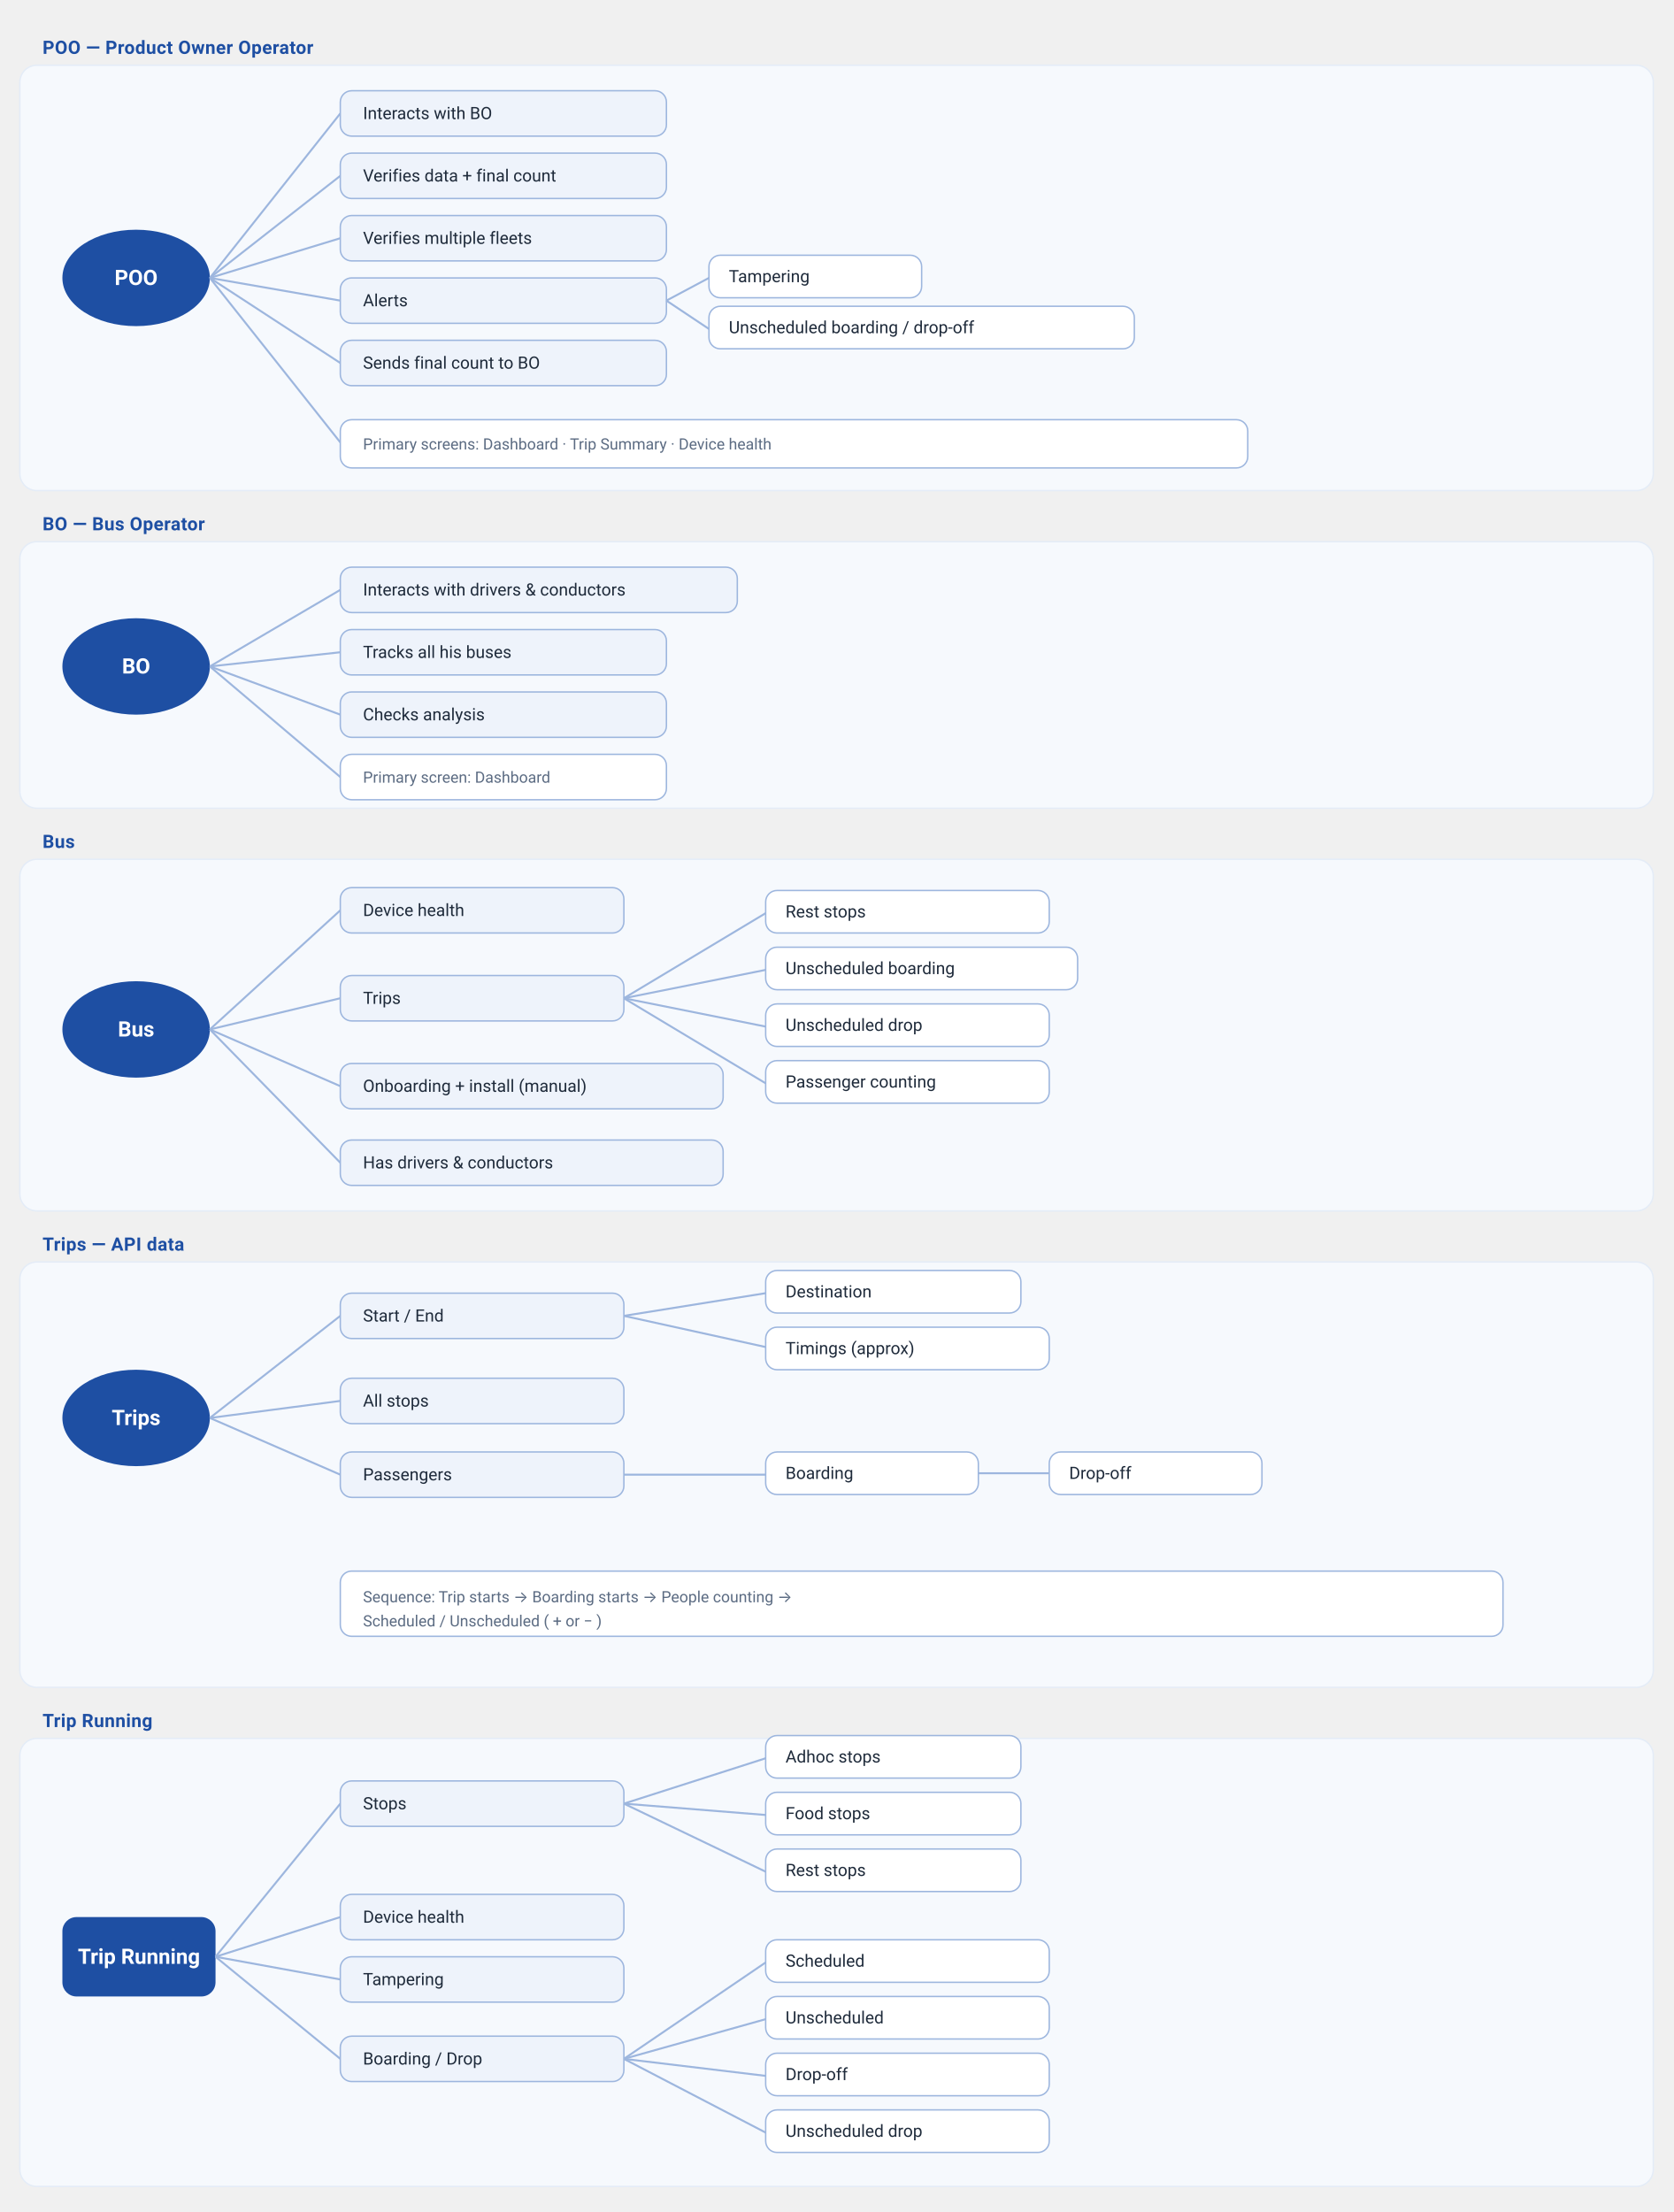
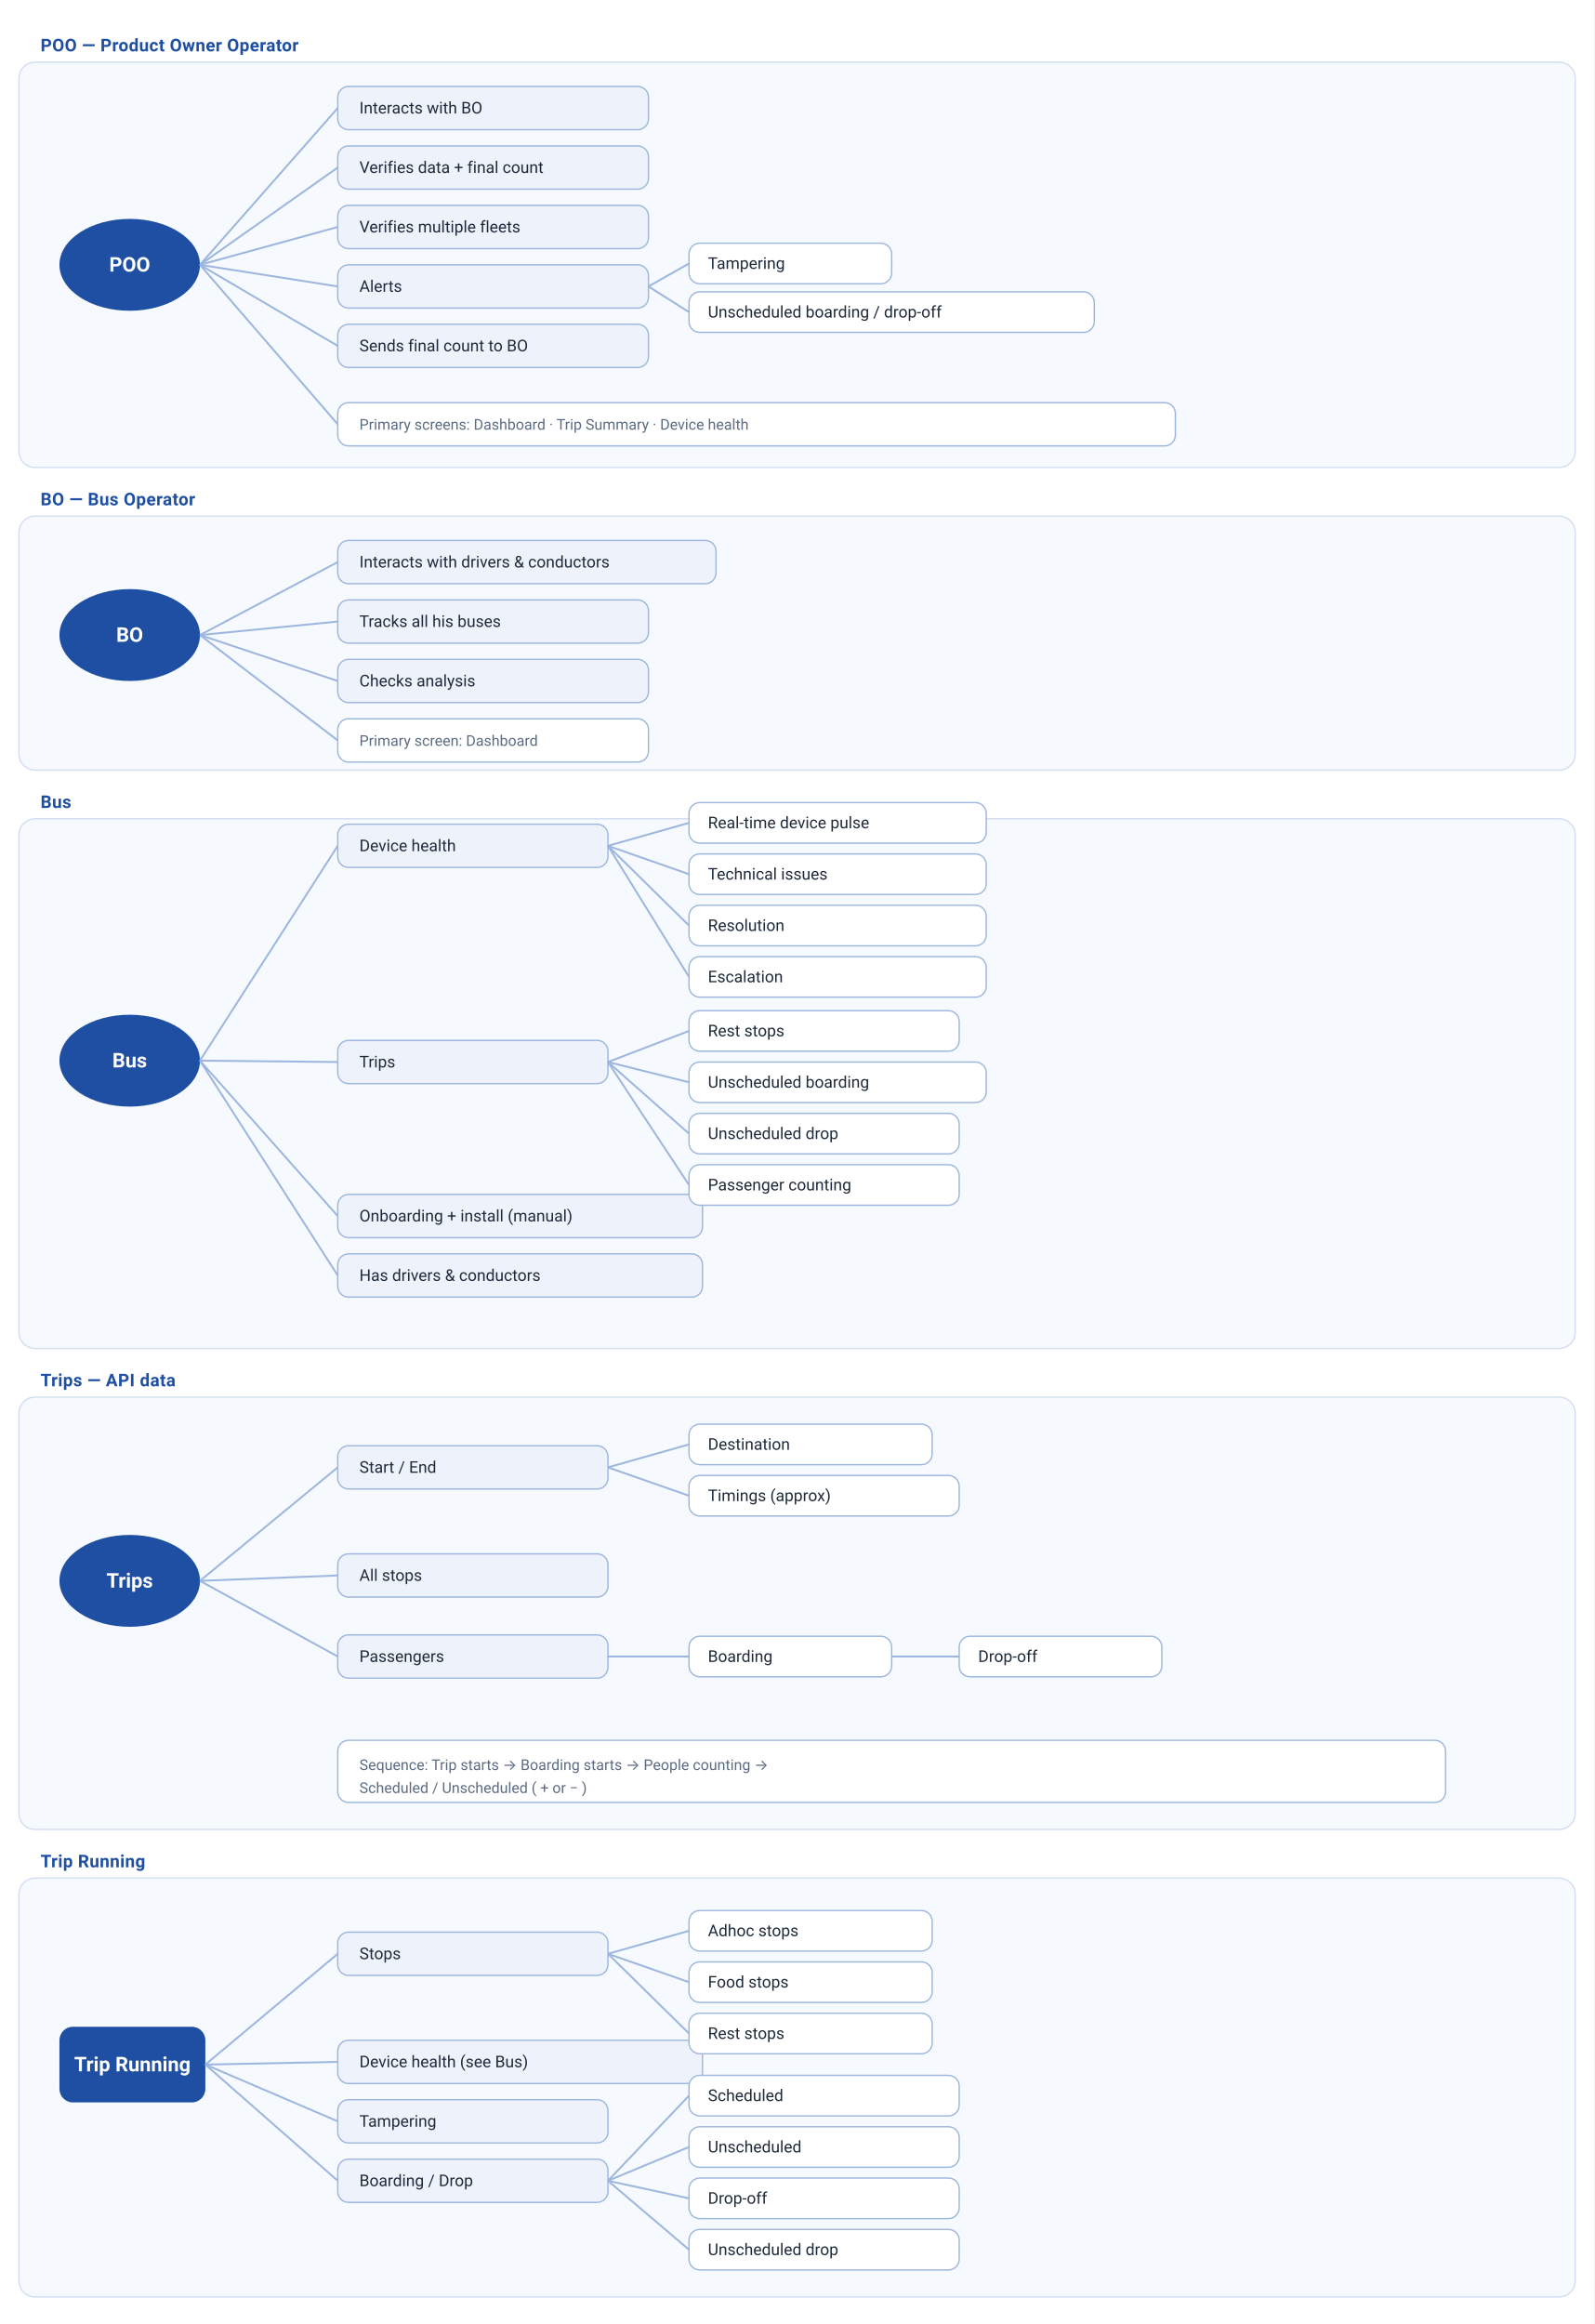
- <svg xmlns="http://www.w3.org/2000/svg" viewBox="0 0 1180 1560" role="img" font-family="-apple-system, BlinkMacSystemFont, 'Segoe UI', Roboto, sans-serif">
+ <svg xmlns="http://www.w3.org/2000/svg" viewBox="0 0 1180 1720" role="img" font-family="-apple-system, BlinkMacSystemFont, 'Segoe UI', Roboto, sans-serif">
  <style>
-     :root{--ink:#1e4fa3;--line:#9db6de;--surface:#eef3fb;--surface2:#ffffff;--text:#1e2a3a;--muted:#5b6b82;--band:#f6f9fd;}
-     .band{fill:#f6f9fd;stroke:#e4ecf7;}
+     .band{fill:#f6f9fd;stroke:#d4def0;}
    .sec{fill:#1e4fa3;font-size:13px;font-weight:700;letter-spacing:.02em;}
    .root{fill:#1e4fa3;}
-     .rootT{fill:#fff;font-size:15px;font-weight:700;text-anchor:middle;}
-     .node rect{fill:#eef3fb;stroke:#9db6de;}
-     .leaf rect{fill:#ffffff;stroke:#9db6de;}
-     .wide rect{fill:#ffffff;stroke:#9db6de;}
+     .rootT{fill:#ffffff;font-size:15px;font-weight:700;text-anchor:middle;}
+     .nodeR{fill:#eef3fb;stroke:#9db6de;}
+     .leafR{fill:#ffffff;stroke:#9db6de;}
+     .wideR{fill:#ffffff;stroke:#9db6de;}
    .t{fill:#1e2a3a;font-size:12px;}
    .tm{fill:#5b6b82;font-size:11px;}
    .edge{stroke:#9db6de;stroke-width:1.4;fill:none;}
  </style>
+   <rect x="0" y="0" width="1180" height="1720" fill="#ffffff" />
  <rect class="band" x="14" y="46" width="1152" height="300" rx="12" />
  <text class="sec" x="30" y="38">POO — Product Owner Operator</text>
  <ellipse class="root" cx="96" cy="196" rx="52" ry="34" />
  <text class="rootT" x="96" y="201">POO</text>
-   <line class="edge" x1="148" y1="196" x2="240" y2="80" />
-   <line class="edge" x1="148" y1="196" x2="240" y2="124" />
-   <line class="edge" x1="148" y1="196" x2="240" y2="168" />
-   <line class="edge" x1="148" y1="196" x2="240" y2="212" />
-   <line class="edge" x1="148" y1="196" x2="240" y2="256" />
-   <line class="edge" x1="148" y1="196" x2="240" y2="312" />
-   <g class="node">
-     <rect x="240" y="64" width="230" height="32" rx="8" />
-     <text class="t" x="256" y="84">Interacts with BO</text>
-   </g>
-   <g class="node">
-     <rect x="240" y="108" width="230" height="32" rx="8" />
-     <text class="t" x="256" y="128">Verifies data + final count</text>
-   </g>
-   <g class="node">
-     <rect x="240" y="152" width="230" height="32" rx="8" />
-     <text class="t" x="256" y="172">Verifies multiple fleets</text>
-   </g>
-   <g class="node">
-     <rect x="240" y="196" width="230" height="32" rx="8" />
-     <text class="t" x="256" y="216">Alerts</text>
-   </g>
-   <g class="node">
-     <rect x="240" y="240" width="230" height="32" rx="8" />
-     <text class="t" x="256" y="260">Sends final count to BO</text>
+   <line class="edge" x1="148" y1="196" x2="250" y2="80" />
+   <line class="edge" x1="148" y1="196" x2="250" y2="124" />
+   <line class="edge" x1="148" y1="196" x2="250" y2="168" />
+   <line class="edge" x1="148" y1="196" x2="250" y2="212" />
+   <line class="edge" x1="148" y1="196" x2="250" y2="256" />
+   <line class="edge" x1="148" y1="196" x2="250" y2="314" />
+   <g class="node">
+     <rect class="nodeR" x="250" y="64" width="230" height="32" rx="8" />
+     <text class="t" x="266" y="84">Interacts with BO</text>
+   </g>
+   <g class="node">
+     <rect class="nodeR" x="250" y="108" width="230" height="32" rx="8" />
+     <text class="t" x="266" y="128">Verifies data + final count</text>
+   </g>
+   <g class="node">
+     <rect class="nodeR" x="250" y="152" width="230" height="32" rx="8" />
+     <text class="t" x="266" y="172">Verifies multiple fleets</text>
+   </g>
+   <g class="node">
+     <rect class="nodeR" x="250" y="196" width="230" height="32" rx="8" />
+     <text class="t" x="266" y="216">Alerts</text>
+   </g>
+   <g class="node">
+     <rect class="nodeR" x="250" y="240" width="230" height="32" rx="8" />
+     <text class="t" x="266" y="260">Sends final count to BO</text>
  </g>
  <g class="wide">
-     <rect x="240" y="296" width="640" height="34" rx="8" />
-     <text class="tm" x="256" y="317">Primary screens: Dashboard · Trip Summary · Device health</text>
-   </g>
-   <line class="edge" x1="470" y1="212" x2="500" y2="196" />
-   <line class="edge" x1="470" y1="212" x2="500" y2="232" />
-   <g class="leaf">
-     <rect x="500" y="180" width="150" height="30" rx="8" />
-     <text class="t" x="514" y="199">Tampering</text>
-   </g>
-   <g class="leaf">
-     <rect x="500" y="216" width="300" height="30" rx="8" />
-     <text class="t" x="514" y="235">Unscheduled boarding / drop-off</text>
+     <rect class="wideR" x="250" y="298" width="620" height="32" rx="8" />
+     <text class="tm" x="266" y="318">Primary screens: Dashboard · Trip Summary · Device health</text>
+   </g>
+   <line class="edge" x1="480" y1="212" x2="510" y2="195" />
+   <line class="edge" x1="480" y1="212" x2="510" y2="231" />
+   <g class="leaf">
+     <rect class="leafR" x="510" y="180" width="150" height="30" rx="8" />
+     <text class="t" x="524" y="199">Tampering</text>
+   </g>
+   <g class="leaf">
+     <rect class="leafR" x="510" y="216" width="300" height="30" rx="8" />
+     <text class="t" x="524" y="235">Unscheduled boarding / drop-off</text>
  </g>
  <rect class="band" x="14" y="382" width="1152" height="188" rx="12" />
  <text class="sec" x="30" y="374">BO — Bus Operator</text>
  <ellipse class="root" cx="96" cy="470" rx="52" ry="34" />
  <text class="rootT" x="96" y="475">BO</text>
-   <line class="edge" x1="148" y1="470" x2="240" y2="416" />
-   <line class="edge" x1="148" y1="470" x2="240" y2="460" />
-   <line class="edge" x1="148" y1="470" x2="240" y2="504" />
-   <line class="edge" x1="148" y1="470" x2="240" y2="548" />
-   <g class="node">
-     <rect x="240" y="400" width="280" height="32" rx="8" />
-     <text class="t" x="256" y="420">Interacts with drivers &amp; conductors</text>
-   </g>
-   <g class="node">
-     <rect x="240" y="444" width="230" height="32" rx="8" />
-     <text class="t" x="256" y="464">Tracks all his buses</text>
-   </g>
-   <g class="node">
-     <rect x="240" y="488" width="230" height="32" rx="8" />
-     <text class="t" x="256" y="508">Checks analysis</text>
+   <line class="edge" x1="148" y1="470" x2="250" y2="416" />
+   <line class="edge" x1="148" y1="470" x2="250" y2="460" />
+   <line class="edge" x1="148" y1="470" x2="250" y2="504" />
+   <line class="edge" x1="148" y1="470" x2="250" y2="548" />
+   <g class="node">
+     <rect class="nodeR" x="250" y="400" width="280" height="32" rx="8" />
+     <text class="t" x="266" y="420">Interacts with drivers &amp; conductors</text>
+   </g>
+   <g class="node">
+     <rect class="nodeR" x="250" y="444" width="230" height="32" rx="8" />
+     <text class="t" x="266" y="464">Tracks all his buses</text>
+   </g>
+   <g class="node">
+     <rect class="nodeR" x="250" y="488" width="230" height="32" rx="8" />
+     <text class="t" x="266" y="508">Checks analysis</text>
  </g>
  <g class="wide">
-     <rect x="240" y="532" width="230" height="32" rx="8" />
-     <text class="tm" x="256" y="552">Primary screen: Dashboard</text>
-   </g>
-   <rect class="band" x="14" y="606" width="1152" height="248" rx="12" />
+     <rect class="wideR" x="250" y="532" width="230" height="32" rx="8" />
+     <text class="tm" x="266" y="552">Primary screen: Dashboard</text>
+   </g>
+   <rect class="band" x="14" y="606" width="1152" height="392" rx="12" />
  <text class="sec" x="30" y="598">Bus</text>
-   <ellipse class="root" cx="96" cy="726" rx="52" ry="34" />
-   <text class="rootT" x="96" y="731">Bus</text>
-   <line class="edge" x1="148" y1="726" x2="240" y2="642" />
-   <line class="edge" x1="148" y1="726" x2="240" y2="704" />
-   <line class="edge" x1="148" y1="726" x2="240" y2="766" />
-   <line class="edge" x1="148" y1="726" x2="240" y2="820" />
-   <g class="node">
-     <rect x="240" y="626" width="200" height="32" rx="8" />
-     <text class="t" x="256" y="646">Device health</text>
-   </g>
-   <g class="node">
-     <rect x="240" y="688" width="200" height="32" rx="8" />
-     <text class="t" x="256" y="708">Trips</text>
-   </g>
-   <g class="node">
-     <rect x="240" y="750" width="270" height="32" rx="8" />
-     <text class="t" x="256" y="770">Onboarding + install (manual)</text>
-   </g>
-   <g class="node">
-     <rect x="240" y="804" width="270" height="32" rx="8" />
-     <text class="t" x="256" y="824">Has drivers &amp; conductors</text>
-   </g>
-   <line class="edge" x1="440" y1="704" x2="540" y2="644" />
-   <line class="edge" x1="440" y1="704" x2="540" y2="684" />
-   <line class="edge" x1="440" y1="704" x2="540" y2="724" />
-   <line class="edge" x1="440" y1="704" x2="540" y2="764" />
-   <g class="leaf">
-     <rect x="540" y="628" width="200" height="30" rx="8" />
-     <text class="t" x="554" y="647">Rest stops</text>
-   </g>
-   <g class="leaf">
-     <rect x="540" y="668" width="220" height="30" rx="8" />
-     <text class="t" x="554" y="687">Unscheduled boarding</text>
-   </g>
-   <g class="leaf">
-     <rect x="540" y="708" width="200" height="30" rx="8" />
-     <text class="t" x="554" y="727">Unscheduled drop</text>
-   </g>
-   <g class="leaf">
-     <rect x="540" y="748" width="200" height="30" rx="8" />
-     <text class="t" x="554" y="767">Passenger counting</text>
-   </g>
-   <rect class="band" x="14" y="890" width="1152" height="300" rx="12" />
-   <text class="sec" x="30" y="882">Trips — API data</text>
-   <ellipse class="root" cx="96" cy="1000" rx="52" ry="34" />
-   <text class="rootT" x="96" y="1005">Trips</text>
-   <line class="edge" x1="148" y1="1000" x2="240" y2="928" />
-   <line class="edge" x1="148" y1="1000" x2="240" y2="988" />
-   <line class="edge" x1="148" y1="1000" x2="240" y2="1040" />
-   <g class="node">
-     <rect x="240" y="912" width="200" height="32" rx="8" />
-     <text class="t" x="256" y="932">Start / End</text>
-   </g>
-   <g class="node">
-     <rect x="240" y="972" width="200" height="32" rx="8" />
-     <text class="t" x="256" y="992">All stops</text>
-   </g>
-   <g class="node">
-     <rect x="240" y="1024" width="200" height="32" rx="8" />
-     <text class="t" x="256" y="1044">Passengers</text>
-   </g>
-   <line class="edge" x1="440" y1="928" x2="540" y2="912" />
-   <line class="edge" x1="440" y1="928" x2="540" y2="950" />
-   <g class="leaf">
-     <rect x="540" y="896" width="180" height="30" rx="8" />
-     <text class="t" x="554" y="915">Destination</text>
-   </g>
-   <g class="leaf">
-     <rect x="540" y="936" width="200" height="30" rx="8" />
-     <text class="t" x="554" y="955">Timings (approx)</text>
-   </g>
-   <line class="edge" x1="440" y1="1040" x2="540" y2="1040" />
-   <g class="leaf">
-     <rect x="540" y="1024" width="150" height="30" rx="8" />
-     <text class="t" x="554" y="1043">Boarding</text>
-   </g>
-   <line class="edge" x1="690" y1="1039" x2="740" y2="1039" />
-   <g class="leaf">
-     <rect x="740" y="1024" width="150" height="30" rx="8" />
-     <text class="t" x="754" y="1043">Drop-off</text>
+   <ellipse class="root" cx="96" cy="785" rx="52" ry="34" />
+   <text class="rootT" x="96" y="790">Bus</text>
+   <line class="edge" x1="148" y1="785" x2="250" y2="626" />
+   <line class="edge" x1="148" y1="785" x2="250" y2="786" />
+   <line class="edge" x1="148" y1="785" x2="250" y2="900" />
+   <line class="edge" x1="148" y1="785" x2="250" y2="944" />
+   <g class="node">
+     <rect class="nodeR" x="250" y="610" width="200" height="32" rx="8" />
+     <text class="t" x="266" y="630">Device health</text>
+   </g>
+   <g class="node">
+     <rect class="nodeR" x="250" y="770" width="200" height="32" rx="8" />
+     <text class="t" x="266" y="790">Trips</text>
+   </g>
+   <g class="node">
+     <rect class="nodeR" x="250" y="884" width="270" height="32" rx="8" />
+     <text class="t" x="266" y="904">Onboarding + install (manual)</text>
+   </g>
+   <g class="node">
+     <rect class="nodeR" x="250" y="928" width="270" height="32" rx="8" />
+     <text class="t" x="266" y="948">Has drivers &amp; conductors</text>
+   </g>
+   <line class="edge" x1="450" y1="626" x2="510" y2="609" />
+   <line class="edge" x1="450" y1="626" x2="510" y2="647" />
+   <line class="edge" x1="450" y1="626" x2="510" y2="685" />
+   <line class="edge" x1="450" y1="626" x2="510" y2="723" />
+   <g class="leaf">
+     <rect class="leafR" x="510" y="594" width="220" height="30" rx="8" />
+     <text class="t" x="524" y="613">Real-time device pulse</text>
+   </g>
+   <g class="leaf">
+     <rect class="leafR" x="510" y="632" width="220" height="30" rx="8" />
+     <text class="t" x="524" y="651">Technical issues</text>
+   </g>
+   <g class="leaf">
+     <rect class="leafR" x="510" y="670" width="220" height="30" rx="8" />
+     <text class="t" x="524" y="689">Resolution</text>
+   </g>
+   <g class="leaf">
+     <rect class="leafR" x="510" y="708" width="220" height="30" rx="8" />
+     <text class="t" x="524" y="727">Escalation</text>
+   </g>
+   <line class="edge" x1="450" y1="786" x2="510" y2="763" />
+   <line class="edge" x1="450" y1="786" x2="510" y2="801" />
+   <line class="edge" x1="450" y1="786" x2="510" y2="839" />
+   <line class="edge" x1="450" y1="786" x2="510" y2="877" />
+   <g class="leaf">
+     <rect class="leafR" x="510" y="748" width="200" height="30" rx="8" />
+     <text class="t" x="524" y="767">Rest stops</text>
+   </g>
+   <g class="leaf">
+     <rect class="leafR" x="510" y="786" width="220" height="30" rx="8" />
+     <text class="t" x="524" y="805">Unscheduled boarding</text>
+   </g>
+   <g class="leaf">
+     <rect class="leafR" x="510" y="824" width="200" height="30" rx="8" />
+     <text class="t" x="524" y="843">Unscheduled drop</text>
+   </g>
+   <g class="leaf">
+     <rect class="leafR" x="510" y="862" width="200" height="30" rx="8" />
+     <text class="t" x="524" y="881">Passenger counting</text>
+   </g>
+   <rect class="band" x="14" y="1034" width="1152" height="320" rx="12" />
+   <text class="sec" x="30" y="1026">Trips — API data</text>
+   <ellipse class="root" cx="96" cy="1170" rx="52" ry="34" />
+   <text class="rootT" x="96" y="1175">Trips</text>
+   <line class="edge" x1="148" y1="1170" x2="250" y2="1086" />
+   <line class="edge" x1="148" y1="1170" x2="250" y2="1166" />
+   <line class="edge" x1="148" y1="1170" x2="250" y2="1226" />
+   <g class="node">
+     <rect class="nodeR" x="250" y="1070" width="200" height="32" rx="8" />
+     <text class="t" x="266" y="1090">Start / End</text>
+   </g>
+   <g class="node">
+     <rect class="nodeR" x="250" y="1150" width="200" height="32" rx="8" />
+     <text class="t" x="266" y="1170">All stops</text>
+   </g>
+   <g class="node">
+     <rect class="nodeR" x="250" y="1210" width="200" height="32" rx="8" />
+     <text class="t" x="266" y="1230">Passengers</text>
+   </g>
+   <line class="edge" x1="450" y1="1086" x2="510" y2="1069" />
+   <line class="edge" x1="450" y1="1086" x2="510" y2="1107" />
+   <g class="leaf">
+     <rect class="leafR" x="510" y="1054" width="180" height="30" rx="8" />
+     <text class="t" x="524" y="1073">Destination</text>
+   </g>
+   <g class="leaf">
+     <rect class="leafR" x="510" y="1092" width="200" height="30" rx="8" />
+     <text class="t" x="524" y="1111">Timings (approx)</text>
+   </g>
+   <line class="edge" x1="450" y1="1226" x2="510" y2="1226" />
+   <g class="leaf">
+     <rect class="leafR" x="510" y="1211" width="150" height="30" rx="8" />
+     <text class="t" x="524" y="1230">Boarding</text>
+   </g>
+   <line class="edge" x1="660" y1="1226" x2="710" y2="1226" />
+   <g class="leaf">
+     <rect class="leafR" x="710" y="1211" width="150" height="30" rx="8" />
+     <text class="t" x="724" y="1230">Drop-off</text>
  </g>
  <g class="wide">
-     <rect x="240" y="1108" width="820" height="46" rx="8" />
-     <text class="tm" x="256" y="1130">Sequence:  Trip starts → Boarding starts → People counting →</text>
-     <text class="tm" x="256" y="1147">Scheduled  /  Unscheduled ( + or − )</text>
-   </g>
-   <rect class="band" x="14" y="1226" width="1152" height="316" rx="12" />
-   <text class="sec" x="30" y="1218">Trip Running</text>
-   <g class="root">
-     <rect x="44" y="1352" width="108" height="56" rx="10" fill="#1e4fa3" />
-   </g>
-   <text class="rootT" x="98" y="1385">Trip Running</text>
-   <line class="edge" x1="152" y1="1380" x2="240" y2="1272" />
-   <line class="edge" x1="152" y1="1380" x2="240" y2="1352" />
-   <line class="edge" x1="152" y1="1380" x2="240" y2="1396" />
-   <line class="edge" x1="152" y1="1380" x2="240" y2="1452" />
-   <g class="node">
-     <rect x="240" y="1256" width="200" height="32" rx="8" />
-     <text class="t" x="256" y="1276">Stops</text>
-   </g>
-   <g class="node">
-     <rect x="240" y="1336" width="200" height="32" rx="8" />
-     <text class="t" x="256" y="1356">Device health</text>
-   </g>
-   <g class="node">
-     <rect x="240" y="1380" width="200" height="32" rx="8" />
-     <text class="t" x="256" y="1400">Tampering</text>
-   </g>
-   <g class="node">
-     <rect x="240" y="1436" width="200" height="32" rx="8" />
-     <text class="t" x="256" y="1456">Boarding / Drop</text>
-   </g>
-   <line class="edge" x1="440" y1="1272" x2="540" y2="1240" />
-   <line class="edge" x1="440" y1="1272" x2="540" y2="1280" />
-   <line class="edge" x1="440" y1="1272" x2="540" y2="1320" />
-   <g class="leaf">
-     <rect x="540" y="1224" width="180" height="30" rx="8" />
-     <text class="t" x="554" y="1243">Adhoc stops</text>
-   </g>
-   <g class="leaf">
-     <rect x="540" y="1264" width="180" height="30" rx="8" />
-     <text class="t" x="554" y="1283">Food stops</text>
-   </g>
-   <g class="leaf">
-     <rect x="540" y="1304" width="180" height="30" rx="8" />
-     <text class="t" x="554" y="1323">Rest stops</text>
-   </g>
-   <line class="edge" x1="440" y1="1452" x2="540" y2="1384" />
-   <line class="edge" x1="440" y1="1452" x2="540" y2="1424" />
-   <line class="edge" x1="440" y1="1452" x2="540" y2="1464" />
-   <line class="edge" x1="440" y1="1452" x2="540" y2="1504" />
-   <g class="leaf">
-     <rect x="540" y="1368" width="200" height="30" rx="8" />
-     <text class="t" x="554" y="1387">Scheduled</text>
-   </g>
-   <g class="leaf">
-     <rect x="540" y="1408" width="200" height="30" rx="8" />
-     <text class="t" x="554" y="1427">Unscheduled</text>
-   </g>
-   <g class="leaf">
-     <rect x="540" y="1448" width="200" height="30" rx="8" />
-     <text class="t" x="554" y="1467">Drop-off</text>
-   </g>
-   <g class="leaf">
-     <rect x="540" y="1488" width="200" height="30" rx="8" />
-     <text class="t" x="554" y="1507">Unscheduled drop</text>
+     <rect class="wideR" x="250" y="1288" width="820" height="46" rx="8" />
+     <text class="tm" x="266" y="1310">Sequence:  Trip starts → Boarding starts → People counting →</text>
+     <text class="tm" x="266" y="1327">Scheduled  /  Unscheduled ( + or − )</text>
+   </g>
+   <rect class="band" x="14" y="1390" width="1152" height="310" rx="12" />
+   <text class="sec" x="30" y="1382">Trip Running</text>
+   <rect x="44" y="1500" width="108" height="56" rx="10" fill="#1e4fa3" />
+   <text class="rootT" x="98" y="1533">Trip Running</text>
+   <line class="edge" x1="152" y1="1528" x2="250" y2="1446" />
+   <line class="edge" x1="152" y1="1528" x2="250" y2="1526" />
+   <line class="edge" x1="152" y1="1528" x2="250" y2="1570" />
+   <line class="edge" x1="152" y1="1528" x2="250" y2="1614" />
+   <g class="node">
+     <rect class="nodeR" x="250" y="1430" width="200" height="32" rx="8" />
+     <text class="t" x="266" y="1450">Stops</text>
+   </g>
+   <g class="node">
+     <rect class="nodeR" x="250" y="1510" width="270" height="32" rx="8" />
+     <text class="t" x="266" y="1530">Device health (see Bus)</text>
+   </g>
+   <g class="node">
+     <rect class="nodeR" x="250" y="1554" width="200" height="32" rx="8" />
+     <text class="t" x="266" y="1574">Tampering</text>
+   </g>
+   <g class="node">
+     <rect class="nodeR" x="250" y="1598" width="200" height="32" rx="8" />
+     <text class="t" x="266" y="1618">Boarding / Drop</text>
+   </g>
+   <line class="edge" x1="450" y1="1446" x2="510" y2="1429" />
+   <line class="edge" x1="450" y1="1446" x2="510" y2="1467" />
+   <line class="edge" x1="450" y1="1446" x2="510" y2="1505" />
+   <g class="leaf">
+     <rect class="leafR" x="510" y="1414" width="180" height="30" rx="8" />
+     <text class="t" x="524" y="1433">Adhoc stops</text>
+   </g>
+   <g class="leaf">
+     <rect class="leafR" x="510" y="1452" width="180" height="30" rx="8" />
+     <text class="t" x="524" y="1471">Food stops</text>
+   </g>
+   <g class="leaf">
+     <rect class="leafR" x="510" y="1490" width="180" height="30" rx="8" />
+     <text class="t" x="524" y="1509">Rest stops</text>
+   </g>
+   <line class="edge" x1="450" y1="1614" x2="510" y2="1551" />
+   <line class="edge" x1="450" y1="1614" x2="510" y2="1589" />
+   <line class="edge" x1="450" y1="1614" x2="510" y2="1627" />
+   <line class="edge" x1="450" y1="1614" x2="510" y2="1665" />
+   <g class="leaf">
+     <rect class="leafR" x="510" y="1536" width="200" height="30" rx="8" />
+     <text class="t" x="524" y="1555">Scheduled</text>
+   </g>
+   <g class="leaf">
+     <rect class="leafR" x="510" y="1574" width="200" height="30" rx="8" />
+     <text class="t" x="524" y="1593">Unscheduled</text>
+   </g>
+   <g class="leaf">
+     <rect class="leafR" x="510" y="1612" width="200" height="30" rx="8" />
+     <text class="t" x="524" y="1631">Drop-off</text>
+   </g>
+   <g class="leaf">
+     <rect class="leafR" x="510" y="1650" width="200" height="30" rx="8" />
+     <text class="t" x="524" y="1669">Unscheduled drop</text>
  </g>
</svg>
